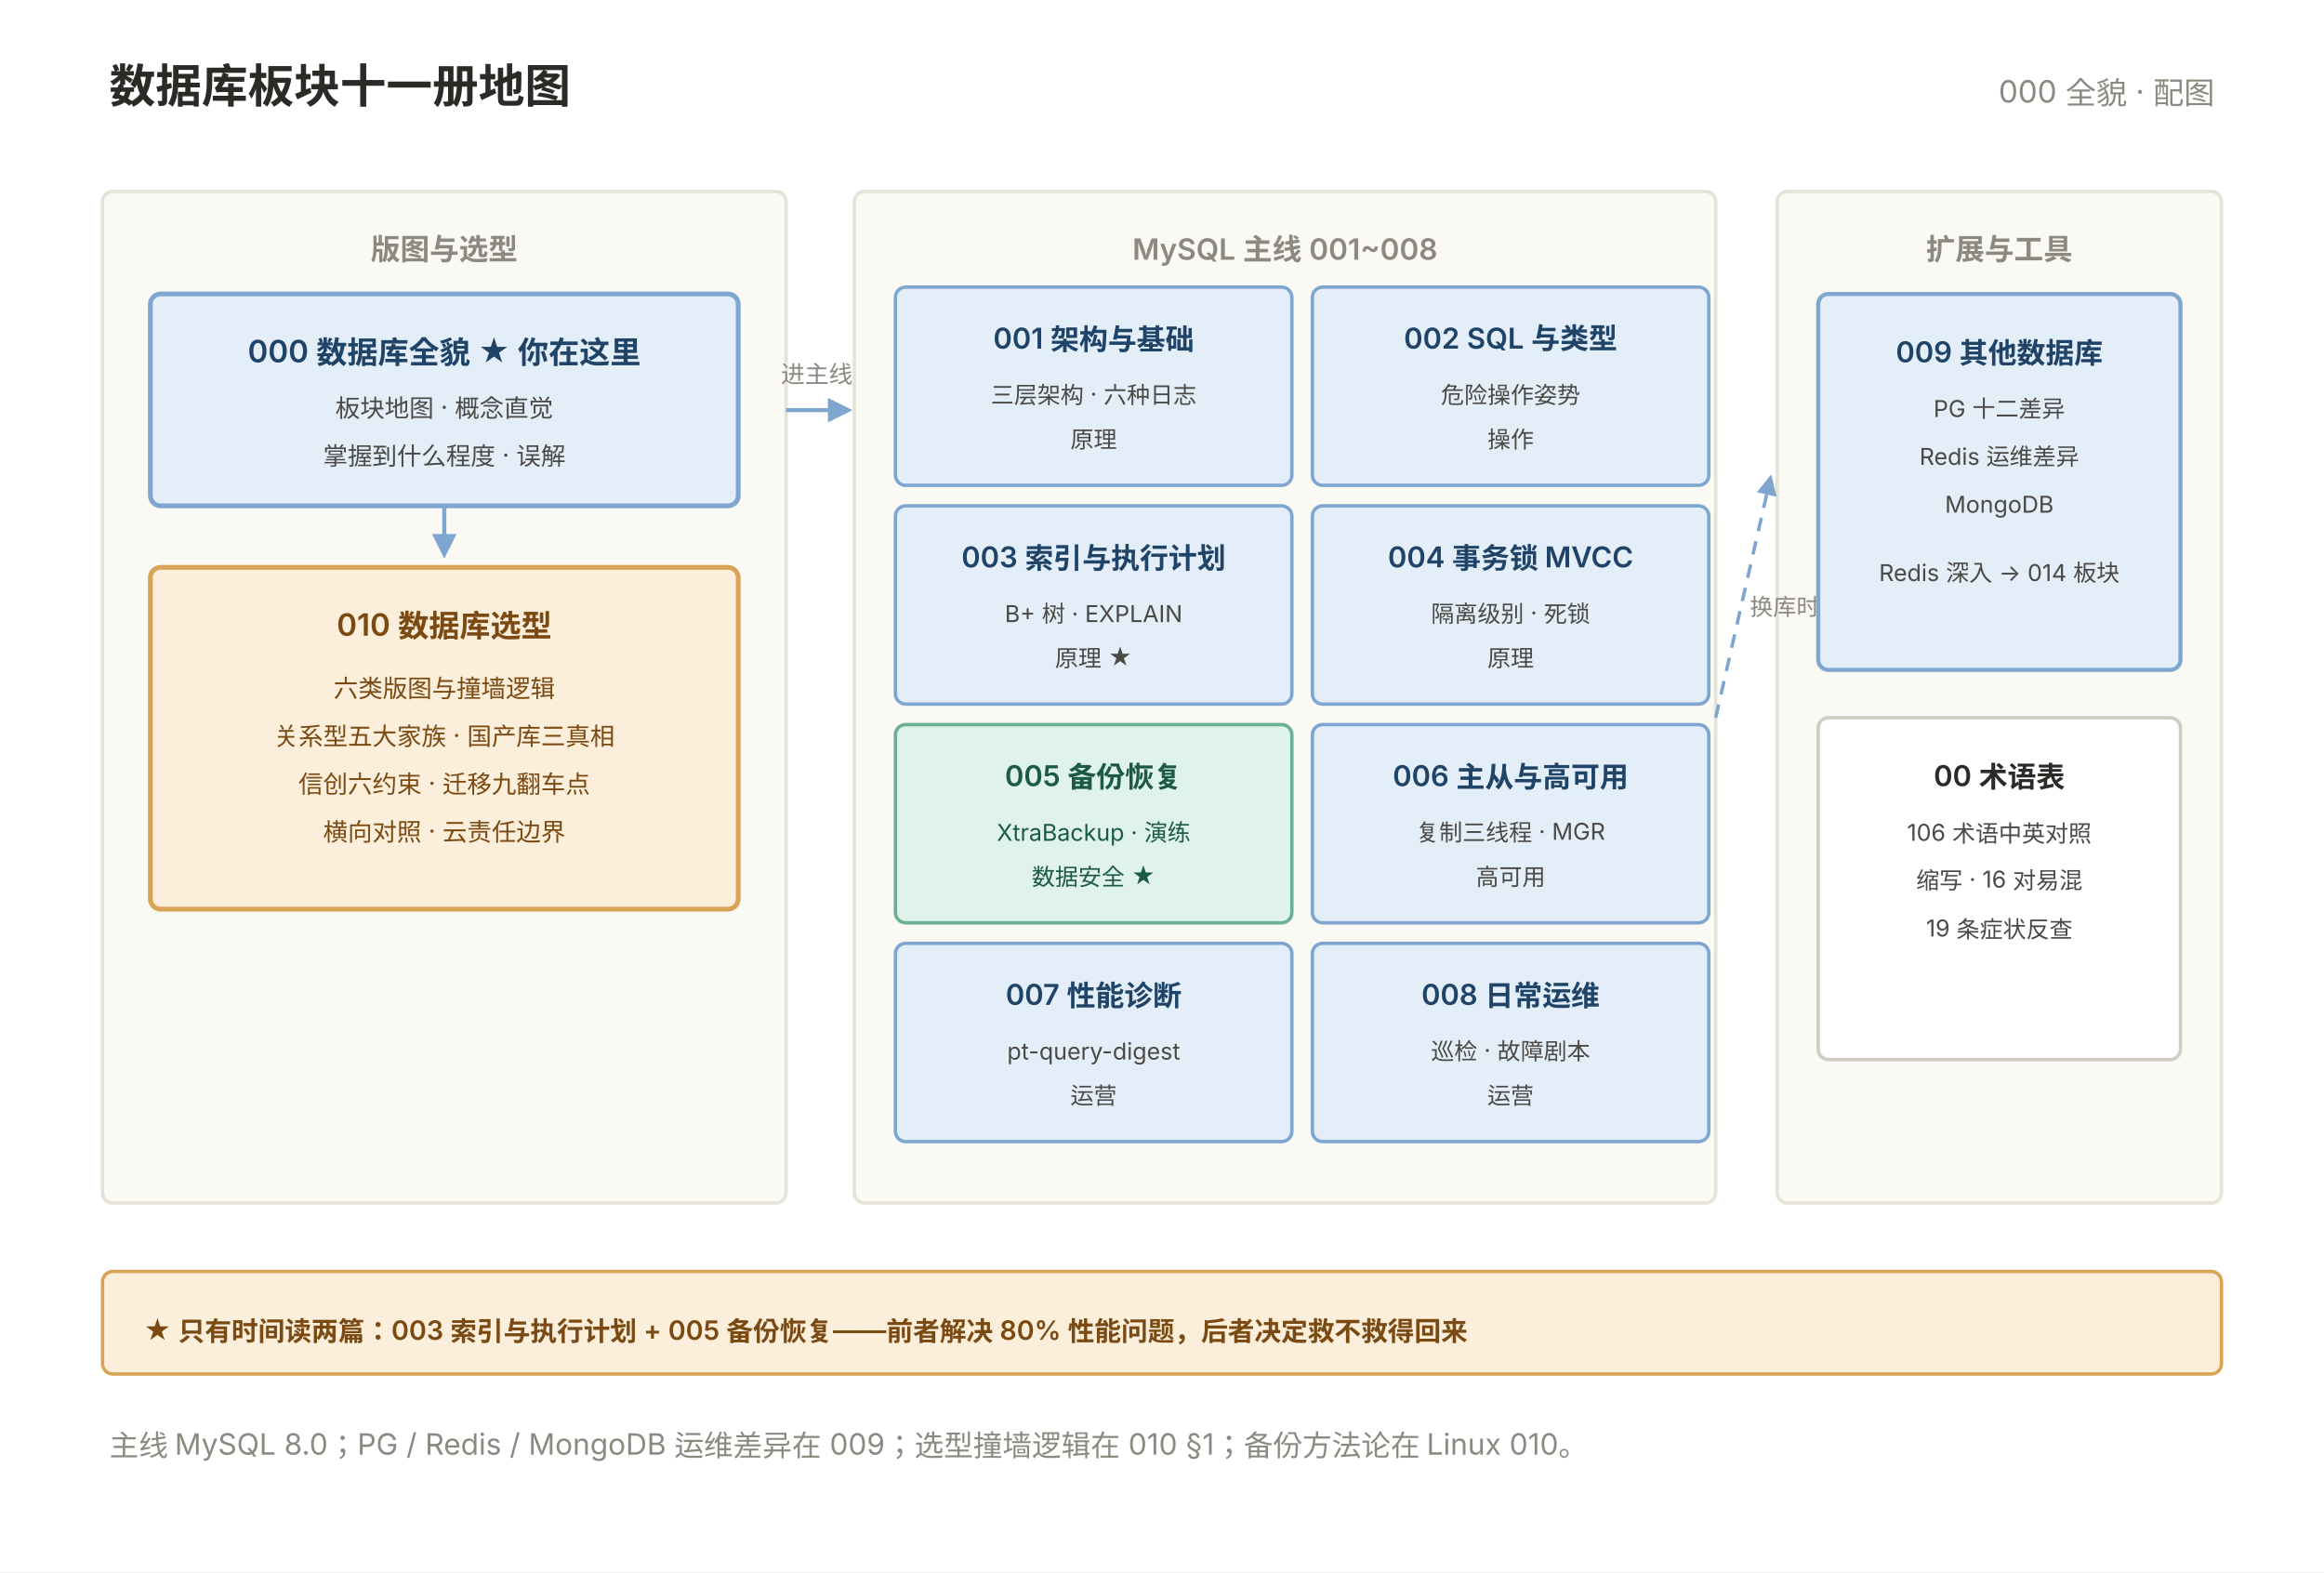
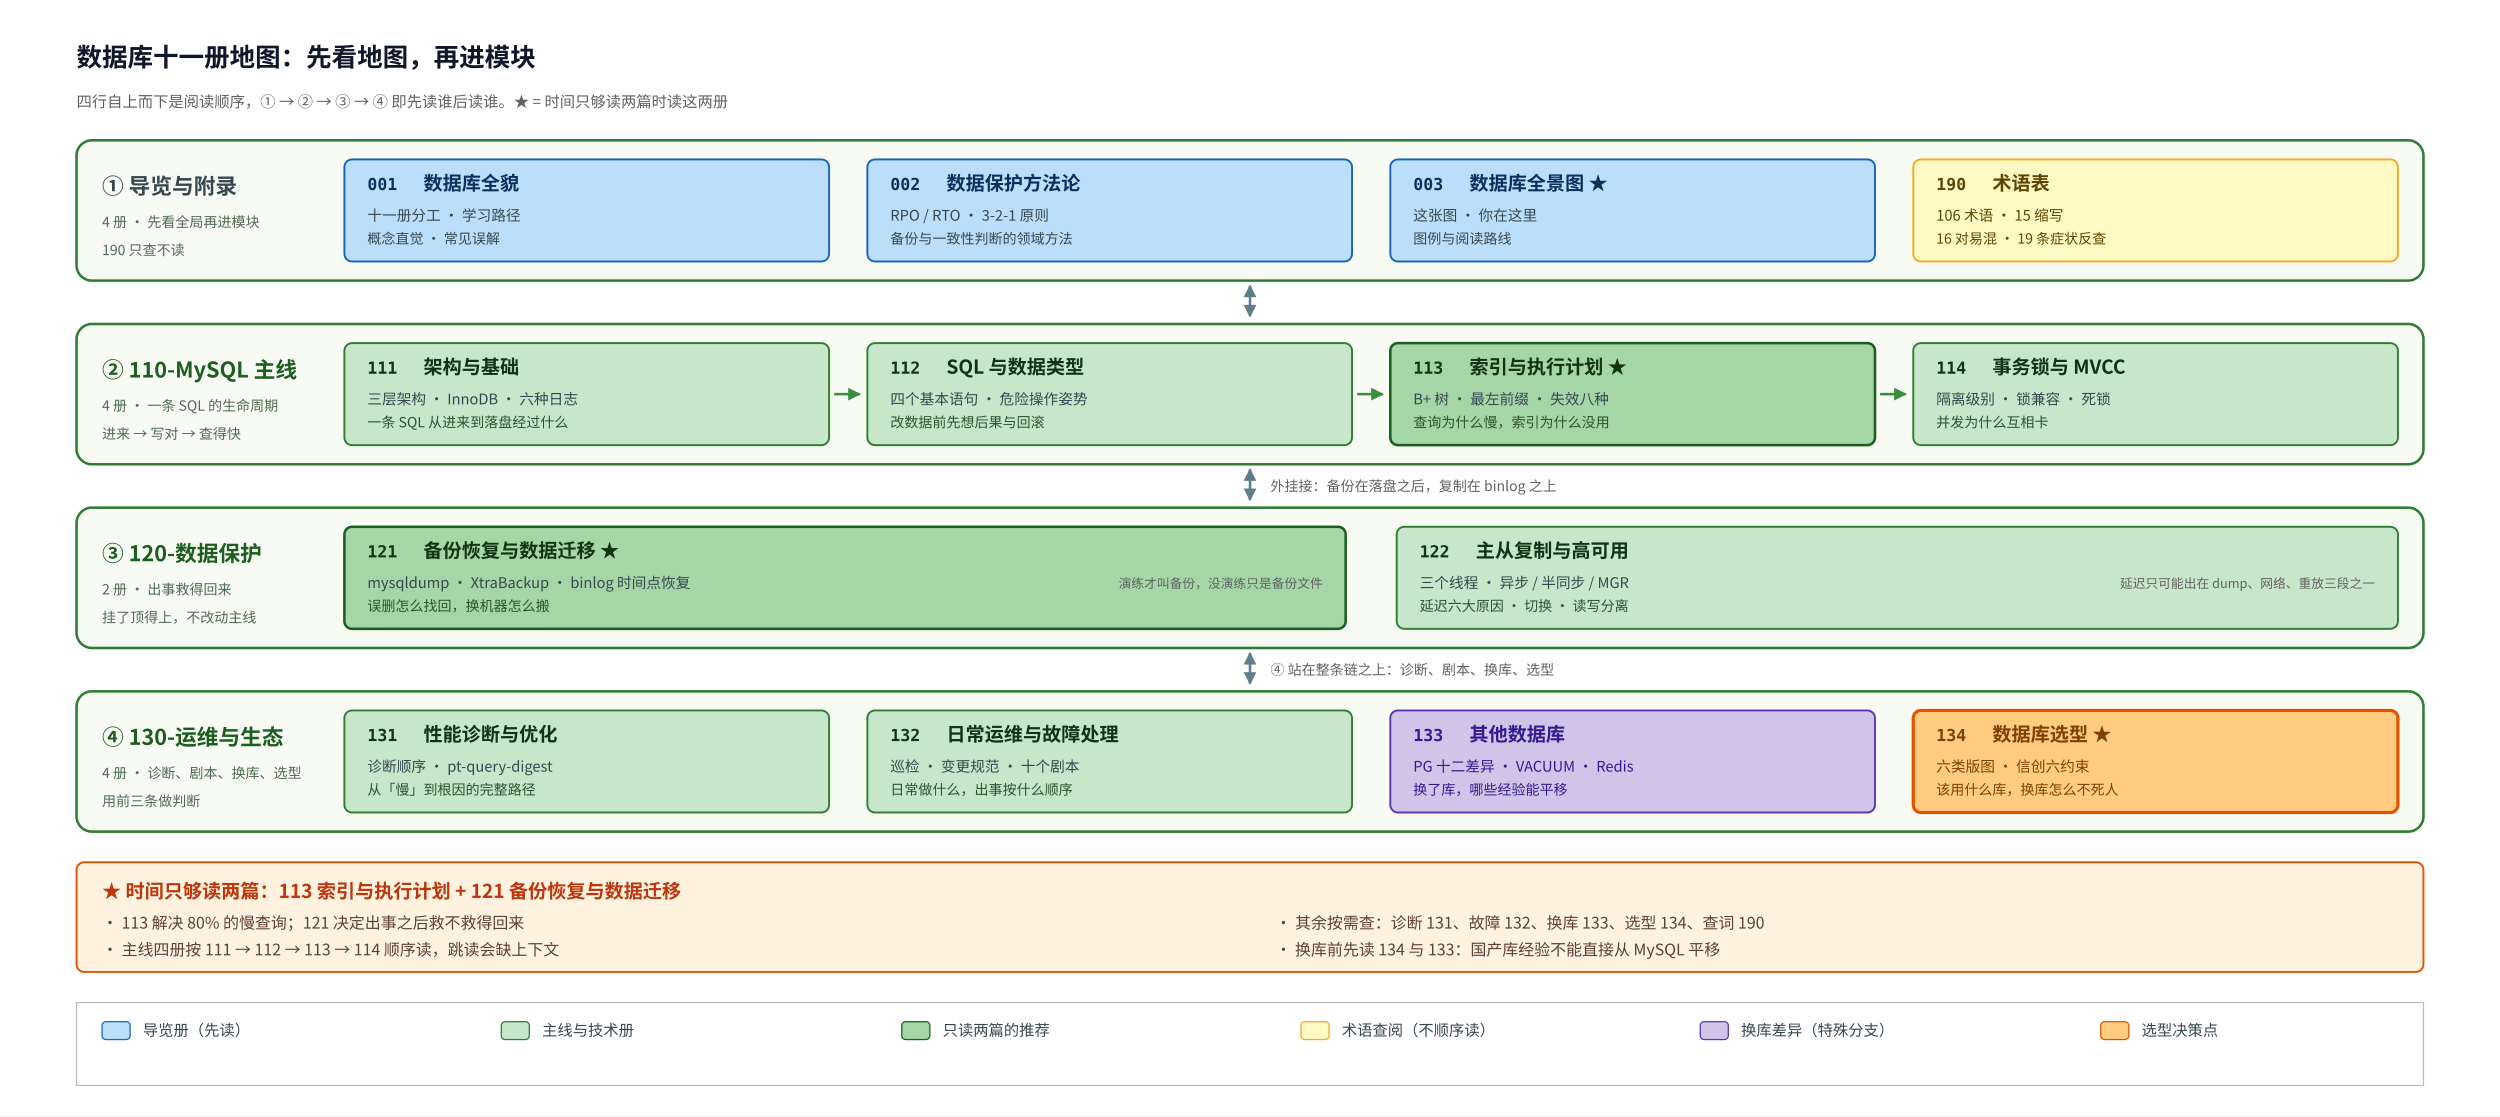
- <svg xmlns="http://www.w3.org/2000/svg" viewBox="0 0 1200 811.76" width="1200" height="811.76" font-family="-apple-system, 'Segoe UI', 'Microsoft YaHei', 'PingFang SC', sans-serif">
-   <g transform="scale(1.764706)">
-     <rect width="680" height="460" fill="#FFFFFF" />
-     <text x="32" y="30" font-size="13.5" font-weight="600" fill="#2B2A27">数据库板块十一册地图</text>
-     <text x="648" y="30" font-size="9" fill="#8C8980" text-anchor="end">000 全貌 · 配图</text>
-     <defs>
-       <marker id="d0Blue" viewBox="0 0 10 10" refX="8" refY="5" markerWidth="6" markerHeight="6" orient="auto">
-         <path d="M0,0 L10,5 L0,10 z" fill="#7FA6D0" />
-       </marker>
-     </defs>
-     <rect x="30" y="56" width="200" height="296" rx="3" fill="#FAF9F4" stroke="#E5E2D8" stroke-width="1" />
-     <text x="130" y="76" font-size="8.6" font-weight="600" fill="#8C8980" text-anchor="middle">版图与选型</text>
-     <rect x="44" y="86" width="172" height="62" rx="3" fill="#E4EEF9" stroke="#7FA6D0" stroke-width="1.4" />
-     <text x="130" y="106" font-size="9" font-weight="600" fill="#1F4468" text-anchor="middle">000 数据库全貌 ★ 你在这里</text>
-     <text x="130" y="122" font-size="7.2" fill="#4A4945" text-anchor="middle">板块地图 · 概念直觉</text>
-     <text x="130" y="136" font-size="7.2" fill="#4A4945" text-anchor="middle">掌握到什么程度 · 误解</text>
-     <line x1="130" y1="148" x2="130" y2="162" stroke="#7FA6D0" stroke-width="1.2" marker-end="url(#d0Blue)" />
-     <rect x="44" y="166" width="172" height="100" rx="3" fill="#FBEEDA" stroke="#D9A458" stroke-width="1.4" />
-     <text x="130" y="186" font-size="9" font-weight="600" fill="#7A4A12" text-anchor="middle">010 数据库选型</text>
-     <text x="130" y="204" font-size="7.2" fill="#7A4A12" text-anchor="middle">六类版图与撞墙逻辑</text>
-     <text x="130" y="218" font-size="7.2" fill="#7A4A12" text-anchor="middle">关系型五大家族 · 国产库三真相</text>
-     <text x="130" y="232" font-size="7.2" fill="#7A4A12" text-anchor="middle">信创六约束 · 迁移九翻车点</text>
-     <text x="130" y="246" font-size="7.2" fill="#7A4A12" text-anchor="middle">横向对照 · 云责任边界</text>
-     <line x1="230" y1="120" x2="248" y2="120" stroke="#7FA6D0" stroke-width="1.2" marker-end="url(#d0Blue)" />
-     <text x="239" y="112" font-size="7" fill="#8C8980" text-anchor="middle">进主线</text>
-     <rect x="250" y="56" width="252" height="296" rx="3" fill="#FAF9F4" stroke="#E5E2D8" stroke-width="1" />
-     <text x="376" y="76" font-size="8.6" font-weight="600" fill="#8C8980" text-anchor="middle">MySQL 主线 001~008</text>
-     <rect x="262" y="84" width="116" height="58" rx="3" fill="#E4EEF9" stroke="#7FA6D0" stroke-width="1" />
-     <text x="320" y="102" font-size="8.4" font-weight="600" fill="#1F4468" text-anchor="middle">001 架构与基础</text>
-     <text x="320" y="118" font-size="6.8" fill="#4A4945" text-anchor="middle">三层架构 · 六种日志</text>
-     <text x="320" y="131" font-size="6.8" fill="#4A4945" text-anchor="middle">原理</text>
-     <rect x="384" y="84" width="116" height="58" rx="3" fill="#E4EEF9" stroke="#7FA6D0" stroke-width="1" />
-     <text x="442" y="102" font-size="8.4" font-weight="600" fill="#1F4468" text-anchor="middle">002 SQL 与类型</text>
-     <text x="442" y="118" font-size="6.8" fill="#4A4945" text-anchor="middle">危险操作姿势</text>
-     <text x="442" y="131" font-size="6.8" fill="#4A4945" text-anchor="middle">操作</text>
-     <rect x="262" y="148" width="116" height="58" rx="3" fill="#E4EEF9" stroke="#7FA6D0" stroke-width="1" />
-     <text x="320" y="166" font-size="8.4" font-weight="600" fill="#1F4468" text-anchor="middle">003 索引与执行计划</text>
-     <text x="320" y="182" font-size="6.8" fill="#4A4945" text-anchor="middle">B+ 树 · EXPLAIN</text>
-     <text x="320" y="195" font-size="6.8" fill="#4A4945" text-anchor="middle">原理 ★</text>
-     <rect x="384" y="148" width="116" height="58" rx="3" fill="#E4EEF9" stroke="#7FA6D0" stroke-width="1" />
-     <text x="442" y="166" font-size="8.4" font-weight="600" fill="#1F4468" text-anchor="middle">004 事务锁 MVCC</text>
-     <text x="442" y="182" font-size="6.8" fill="#4A4945" text-anchor="middle">隔离级别 · 死锁</text>
-     <text x="442" y="195" font-size="6.8" fill="#4A4945" text-anchor="middle">原理</text>
-     <rect x="262" y="212" width="116" height="58" rx="3" fill="#DFF3EC" stroke="#6BAF95" stroke-width="1" />
-     <text x="320" y="230" font-size="8.4" font-weight="600" fill="#1D5A45" text-anchor="middle">005 备份恢复</text>
-     <text x="320" y="246" font-size="6.8" fill="#1D5A45" text-anchor="middle">XtraBackup · 演练</text>
-     <text x="320" y="259" font-size="6.8" fill="#1D5A45" text-anchor="middle">数据安全 ★</text>
-     <rect x="384" y="212" width="116" height="58" rx="3" fill="#E4EEF9" stroke="#7FA6D0" stroke-width="1" />
-     <text x="442" y="230" font-size="8.4" font-weight="600" fill="#1F4468" text-anchor="middle">006 主从与高可用</text>
-     <text x="442" y="246" font-size="6.8" fill="#4A4945" text-anchor="middle">复制三线程 · MGR</text>
-     <text x="442" y="259" font-size="6.8" fill="#4A4945" text-anchor="middle">高可用</text>
-     <rect x="262" y="276" width="116" height="58" rx="3" fill="#E4EEF9" stroke="#7FA6D0" stroke-width="1" />
-     <text x="320" y="294" font-size="8.4" font-weight="600" fill="#1F4468" text-anchor="middle">007 性能诊断</text>
-     <text x="320" y="310" font-size="6.8" fill="#4A4945" text-anchor="middle">pt-query-digest</text>
-     <text x="320" y="323" font-size="6.8" fill="#4A4945" text-anchor="middle">运营</text>
-     <rect x="384" y="276" width="116" height="58" rx="3" fill="#E4EEF9" stroke="#7FA6D0" stroke-width="1" />
-     <text x="442" y="294" font-size="8.4" font-weight="600" fill="#1F4468" text-anchor="middle">008 日常运维</text>
-     <text x="442" y="310" font-size="6.8" fill="#4A4945" text-anchor="middle">巡检 · 故障剧本</text>
-     <text x="442" y="323" font-size="6.8" fill="#4A4945" text-anchor="middle">运营</text>
-     <rect x="520" y="56" width="130" height="296" rx="3" fill="#FAF9F4" stroke="#E5E2D8" stroke-width="1" />
-     <text x="585" y="76" font-size="8.6" font-weight="600" fill="#8C8980" text-anchor="middle">扩展与工具</text>
-     <line x1="502" y1="210" x2="518" y2="140" stroke="#7FA6D0" stroke-width="1" stroke-dasharray="4 3" marker-end="url(#d0Blue)" />
-     <text x="512" y="180" font-size="6.8" fill="#8C8980">换库时</text>
-     <rect x="532" y="86" width="106" height="110" rx="3" fill="#E4EEF9" stroke="#7FA6D0" stroke-width="1.2" />
-     <text x="585" y="106" font-size="8.4" font-weight="600" fill="#1F4468" text-anchor="middle">009 其他数据库</text>
-     <text x="585" y="122" font-size="6.8" fill="#4A4945" text-anchor="middle">PG 十二差异</text>
-     <text x="585" y="136" font-size="6.8" fill="#4A4945" text-anchor="middle">Redis 运维差异</text>
-     <text x="585" y="150" font-size="6.8" fill="#4A4945" text-anchor="middle">MongoDB</text>
-     <text x="585" y="170" font-size="6.8" fill="#4A4945" text-anchor="middle">Redis 深入 → 014 板块</text>
-     <rect x="532" y="210" width="106" height="100" rx="3" fill="#FFFFFF" stroke="#CFCCC2" stroke-width="1" />
-     <text x="585" y="230" font-size="8.4" font-weight="600" fill="#2B2A27" text-anchor="middle">00 术语表</text>
-     <text x="585" y="246" font-size="6.8" fill="#4A4945" text-anchor="middle">106 术语中英对照</text>
-     <text x="585" y="260" font-size="6.8" fill="#4A4945" text-anchor="middle">缩写 · 16 对易混</text>
-     <text x="585" y="274" font-size="6.8" fill="#4A4945" text-anchor="middle">19 条症状反查</text>
-     <rect x="30" y="372" width="620" height="30" rx="3" fill="#FBEEDA" stroke="#D9A458" stroke-width="1" />
-     <text x="42" y="392" font-size="7.8" font-weight="600" fill="#7A4A12">★ 只有时间读两篇：003 索引与执行计划 + 005 备份恢复——前者解决 80% 性能问题，后者决定救不救得回来</text>
-     <text x="32" y="426" font-size="8.6" fill="#8C8980">主线 MySQL 8.0；PG / Redis / MongoDB 运维差异在 009；选型撞墙逻辑在 010 §1；备份方法论在 Linux 010。</text>
-   </g>
+ <svg xmlns="http://www.w3.org/2000/svg" viewBox="0 0 1960 875" font-family="'Microsoft YaHei','PingFang SC','Noto Sans CJK SC',sans-serif">
+   <rect x="0" y="0" width="1960" height="875" fill="#ffffff" />
+   <defs>
+     <marker id="arrow" viewBox="0 0 10 10" refX="9" refY="5" markerWidth="10" markerHeight="10" markerUnits="userSpaceOnUse" orient="auto-start-reverse">
+       <path d="M 0 0 L 10 5 L 0 10 z" fill="#607d8b" />
+     </marker>
+     <marker id="arrowGreen" viewBox="0 0 10 10" refX="9" refY="5" markerWidth="10" markerHeight="10" markerUnits="userSpaceOnUse" orient="auto-start-reverse">
+       <path d="M 0 0 L 10 5 L 0 10 z" fill="#388e3c" />
+     </marker>
+   </defs>
+   <text x="60" y="52" font-size="20" font-weight="bold" fill="#0f172a">数据库十一册地图：先看地图，再进模块</text>
+   <text x="60" y="84" font-size="12" fill="#616161">四行自上而下是阅读顺序，① → ② → ③ → ④ 即先读谁后读谁。★ = 时间只够读两篇时读这两册</text>
+   <rect x="60" y="110" width="1840" height="110" rx="12" fill="#f1f8e9" fill-opacity="0.55" stroke="#2e7d32" stroke-width="2" />
+   <text x="80" y="152" font-size="17" font-weight="bold" fill="#37474f">① 导览与附录</text>
+   <text x="80" y="178" font-size="11" fill="#4e6b50">4 册 · 先看全局再进模块</text>
+   <text x="80" y="200" font-size="11" fill="#4e6b50">190 只查不读</text>
+   <rect x="270" y="125" width="380" height="80" rx="6" fill="#bbdefb" stroke="#1565c0" stroke-width="1.5" />
+   <text x="288" y="149" font-size="13" font-weight="bold" fill="#0d2f5c" font-family="ui-monospace,Menlo,Consolas,monospace">001</text>
+   <text x="332" y="149" font-size="15" font-weight="bold" fill="#0d2f5c">数据库全貌</text>
+   <text x="288" y="173" font-size="11.5" fill="#37474f">十一册分工 · 学习路径</text>
+   <text x="288" y="191" font-size="11" fill="#37474f">概念直觉 · 常见误解</text>
+   <rect x="680" y="125" width="380" height="80" rx="6" fill="#bbdefb" stroke="#1565c0" stroke-width="1.5" />
+   <text x="698" y="149" font-size="13" font-weight="bold" fill="#0d2f5c" font-family="ui-monospace,Menlo,Consolas,monospace">002</text>
+   <text x="742" y="149" font-size="15" font-weight="bold" fill="#0d2f5c">数据保护方法论</text>
+   <text x="698" y="173" font-size="11.5" fill="#37474f">RPO / RTO · 3-2-1 原则</text>
+   <text x="698" y="191" font-size="11" fill="#37474f">备份与一致性判断的领域方法</text>
+   <rect x="1090" y="125" width="380" height="80" rx="6" fill="#bbdefb" stroke="#1565c0" stroke-width="1.5" />
+   <text x="1108" y="149" font-size="13" font-weight="bold" fill="#0d2f5c" font-family="ui-monospace,Menlo,Consolas,monospace">003</text>
+   <text x="1152" y="149" font-size="15" font-weight="bold" fill="#0d2f5c">数据库全景图 ★</text>
+   <text x="1108" y="173" font-size="11.5" fill="#37474f">这张图 · 你在这里</text>
+   <text x="1108" y="191" font-size="11" fill="#37474f">图例与阅读路线</text>
+   <rect x="1500" y="125" width="380" height="80" rx="6" fill="#fff9c4" stroke="#f9a825" stroke-width="1.5" />
+   <text x="1518" y="149" font-size="13" font-weight="bold" fill="#5d4700" font-family="ui-monospace,Menlo,Consolas,monospace">190</text>
+   <text x="1562" y="149" font-size="15" font-weight="bold" fill="#5d4700">术语表</text>
+   <text x="1518" y="173" font-size="11.5" fill="#5d4700">106 术语 · 15 缩写</text>
+   <text x="1518" y="191" font-size="11" fill="#5d4700">16 对易混 · 19 条症状反查</text>
+   <line x1="980" y1="224" x2="980" y2="248" stroke="#607d8b" stroke-width="2" marker-start="url(#arrow)" marker-end="url(#arrow)" />
+   <rect x="60" y="254" width="1840" height="110" rx="12" fill="#f1f8e9" fill-opacity="0.55" stroke="#2e7d32" stroke-width="2" />
+   <text x="80" y="296" font-size="17" font-weight="bold" fill="#1b5e20">② 110-MySQL 主线</text>
+   <text x="80" y="322" font-size="11" fill="#4e6b50">4 册 · 一条 SQL 的生命周期</text>
+   <text x="80" y="344" font-size="11" fill="#4e6b50">进来 → 写对 → 查得快</text>
+   <rect x="270" y="269" width="380" height="80" rx="6" fill="#c8e6c9" stroke="#2e7d32" stroke-width="1.5" />
+   <text x="288" y="293" font-size="13" font-weight="bold" fill="#123314" font-family="ui-monospace,Menlo,Consolas,monospace">111</text>
+   <text x="332" y="293" font-size="15" font-weight="bold" fill="#123314">架构与基础</text>
+   <text x="288" y="317" font-size="11.5" fill="#37474f">三层架构 · InnoDB · 六种日志</text>
+   <text x="288" y="335" font-size="11" fill="#2e5230">一条 SQL 从进来到落盘经过什么</text>
+   <line x1="654" y1="309" x2="674" y2="309" stroke="#388e3c" stroke-width="2" marker-end="url(#arrowGreen)" />
+   <rect x="680" y="269" width="380" height="80" rx="6" fill="#c8e6c9" stroke="#2e7d32" stroke-width="1.5" />
+   <text x="698" y="293" font-size="13" font-weight="bold" fill="#123314" font-family="ui-monospace,Menlo,Consolas,monospace">112</text>
+   <text x="742" y="293" font-size="15" font-weight="bold" fill="#123314">SQL 与数据类型</text>
+   <text x="698" y="317" font-size="11.5" fill="#37474f">四个基本语句 · 危险操作姿势</text>
+   <text x="698" y="335" font-size="11" fill="#2e5230">改数据前先想后果与回滚</text>
+   <line x1="1064" y1="309" x2="1084" y2="309" stroke="#388e3c" stroke-width="2" marker-end="url(#arrowGreen)" />
+   <rect x="1090" y="269" width="380" height="80" rx="6" fill="#a5d6a7" stroke="#1b5e20" stroke-width="2" />
+   <text x="1108" y="293" font-size="13" font-weight="bold" fill="#123314" font-family="ui-monospace,Menlo,Consolas,monospace">113</text>
+   <text x="1152" y="293" font-size="15" font-weight="bold" fill="#123314">索引与执行计划 ★</text>
+   <text x="1108" y="317" font-size="11.5" fill="#37474f">B+ 树 · 最左前缀 · 失效八种</text>
+   <text x="1108" y="335" font-size="11" fill="#2e5230">查询为什么慢，索引为什么没用</text>
+   <line x1="1474" y1="309" x2="1494" y2="309" stroke="#388e3c" stroke-width="2" marker-end="url(#arrowGreen)" />
+   <rect x="1500" y="269" width="380" height="80" rx="6" fill="#c8e6c9" stroke="#2e7d32" stroke-width="1.5" />
+   <text x="1518" y="293" font-size="13" font-weight="bold" fill="#123314" font-family="ui-monospace,Menlo,Consolas,monospace">114</text>
+   <text x="1562" y="293" font-size="15" font-weight="bold" fill="#123314">事务锁与 MVCC</text>
+   <text x="1518" y="317" font-size="11.5" fill="#37474f">隔离级别 · 锁兼容 · 死锁</text>
+   <text x="1518" y="335" font-size="11" fill="#2e5230">并发为什么互相卡</text>
+   <line x1="980" y1="368" x2="980" y2="392" stroke="#607d8b" stroke-width="2" marker-start="url(#arrow)" marker-end="url(#arrow)" />
+   <text x="996" y="385" font-size="11" fill="#616161">外挂接：备份在落盘之后，复制在 binlog 之上</text>
+   <rect x="60" y="398" width="1840" height="110" rx="12" fill="#f1f8e9" fill-opacity="0.55" stroke="#2e7d32" stroke-width="2" />
+   <text x="80" y="440" font-size="17" font-weight="bold" fill="#1b5e20">③ 120-数据保护</text>
+   <text x="80" y="466" font-size="11" fill="#4e6b50">2 册 · 出事救得回来</text>
+   <text x="80" y="488" font-size="11" fill="#4e6b50">挂了顶得上，不改动主线</text>
+   <rect x="270" y="413" width="785" height="80" rx="6" fill="#a5d6a7" stroke="#1b5e20" stroke-width="2" />
+   <text x="288" y="437" font-size="13" font-weight="bold" fill="#123314" font-family="ui-monospace,Menlo,Consolas,monospace">121</text>
+   <text x="332" y="437" font-size="15" font-weight="bold" fill="#123314">备份恢复与数据迁移 ★</text>
+   <text x="288" y="461" font-size="11.5" fill="#37474f">mysqldump · XtraBackup · binlog 时间点恢复</text>
+   <text x="288" y="479" font-size="11" fill="#2e5230">误删怎么找回，换机器怎么搬</text>
+   <text x="1037" y="461" font-size="10" fill="#616161" text-anchor="end">演练才叫备份，没演练只是备份文件</text>
+   <rect x="1095" y="413" width="785" height="80" rx="6" fill="#c8e6c9" stroke="#2e7d32" stroke-width="1.5" />
+   <text x="1113" y="437" font-size="13" font-weight="bold" fill="#123314" font-family="ui-monospace,Menlo,Consolas,monospace">122</text>
+   <text x="1157" y="437" font-size="15" font-weight="bold" fill="#123314">主从复制与高可用</text>
+   <text x="1113" y="461" font-size="11.5" fill="#37474f">三个线程 · 异步 / 半同步 / MGR</text>
+   <text x="1113" y="479" font-size="11" fill="#2e5230">延迟六大原因 · 切换 · 读写分离</text>
+   <text x="1862" y="461" font-size="10" fill="#616161" text-anchor="end">延迟只可能出在 dump、网络、重放三段之一</text>
+   <line x1="980" y1="512" x2="980" y2="536" stroke="#607d8b" stroke-width="2" marker-start="url(#arrow)" marker-end="url(#arrow)" />
+   <text x="996" y="529" font-size="11" fill="#616161">④ 站在整条链之上：诊断、剧本、换库、选型</text>
+   <rect x="60" y="542" width="1840" height="110" rx="12" fill="#f1f8e9" fill-opacity="0.55" stroke="#2e7d32" stroke-width="2" />
+   <text x="80" y="584" font-size="17" font-weight="bold" fill="#1b5e20">④ 130-运维与生态</text>
+   <text x="80" y="610" font-size="11" fill="#4e6b50">4 册 · 诊断、剧本、换库、选型</text>
+   <text x="80" y="632" font-size="11" fill="#4e6b50">用前三条做判断</text>
+   <rect x="270" y="557" width="380" height="80" rx="6" fill="#c8e6c9" stroke="#2e7d32" stroke-width="1.5" />
+   <text x="288" y="581" font-size="13" font-weight="bold" fill="#123314" font-family="ui-monospace,Menlo,Consolas,monospace">131</text>
+   <text x="332" y="581" font-size="15" font-weight="bold" fill="#123314">性能诊断与优化</text>
+   <text x="288" y="605" font-size="11.5" fill="#37474f">诊断顺序 · pt-query-digest</text>
+   <text x="288" y="623" font-size="11" fill="#2e5230">从「慢」到根因的完整路径</text>
+   <rect x="680" y="557" width="380" height="80" rx="6" fill="#c8e6c9" stroke="#2e7d32" stroke-width="1.5" />
+   <text x="698" y="581" font-size="13" font-weight="bold" fill="#123314" font-family="ui-monospace,Menlo,Consolas,monospace">132</text>
+   <text x="742" y="581" font-size="15" font-weight="bold" fill="#123314">日常运维与故障处理</text>
+   <text x="698" y="605" font-size="11.5" fill="#37474f">巡检 · 变更规范 · 十个剧本</text>
+   <text x="698" y="623" font-size="11" fill="#2e5230">日常做什么，出事按什么顺序</text>
+   <rect x="1090" y="557" width="380" height="80" rx="6" fill="#d1c4e9" stroke="#5e35b1" stroke-width="1.5" />
+   <text x="1108" y="581" font-size="13" font-weight="bold" fill="#311b92" font-family="ui-monospace,Menlo,Consolas,monospace">133</text>
+   <text x="1152" y="581" font-size="15" font-weight="bold" fill="#311b92">其他数据库</text>
+   <text x="1108" y="605" font-size="11.5" fill="#311b92">PG 十二差异 · VACUUM · Redis</text>
+   <text x="1108" y="623" font-size="11" fill="#311b92">换了库，哪些经验能平移</text>
+   <rect x="1500" y="557" width="380" height="80" rx="6" fill="#ffcc80" stroke="#e65100" stroke-width="2.5" />
+   <text x="1518" y="581" font-size="13" font-weight="bold" fill="#7f3f00" font-family="ui-monospace,Menlo,Consolas,monospace">134</text>
+   <text x="1562" y="581" font-size="15" font-weight="bold" fill="#7f3f00">数据库选型 ★</text>
+   <text x="1518" y="605" font-size="11.5" fill="#7f3f00">六类版图 · 信创六约束</text>
+   <text x="1518" y="623" font-size="11" fill="#7f3f00">该用什么库，换库怎么不死人</text>
+   <rect x="60" y="676" width="1840" height="86" rx="6" fill="#fff3e0" stroke="#e65100" stroke-width="1.5" />
+   <text x="80" y="704" font-size="15" font-weight="bold" fill="#bf360c">★ 时间只够读两篇：113 索引与执行计划 + 121 备份恢复与数据迁移</text>
+   <text x="80" y="728" font-size="12.5" fill="#5d4037">· 113 解决 80% 的慢查询；121 决定出事之后救不救得回来</text>
+   <text x="80" y="749" font-size="12.5" fill="#5d4037">· 主线四册按 111 → 112 → 113 → 114 顺序读，跳读会缺上下文</text>
+   <text x="1000" y="728" font-size="12.5" fill="#5d4037">· 其余按需查：诊断 131、故障 132、换库 133、选型 134、查词 190</text>
+   <text x="1000" y="749" font-size="12.5" fill="#5d4037">· 换库前先读 134 与 133：国产库经验不能直接从 MySQL 平移</text>
+   <rect x="60" y="786" width="1840" height="65" fill="#ffffff" stroke="#bdbdbd" stroke-width="1" />
+   <rect x="80" y="801" width="22" height="14" rx="3" fill="#bbdefb" stroke="#1565c0" stroke-width="1" />
+   <text x="112" y="812" font-size="12" fill="#37474f">导览册（先读）</text>
+   <rect x="393" y="801" width="22" height="14" rx="3" fill="#c8e6c9" stroke="#2e7d32" stroke-width="1" />
+   <text x="425" y="812" font-size="12" fill="#37474f">主线与技术册</text>
+   <rect x="707" y="801" width="22" height="14" rx="3" fill="#a5d6a7" stroke="#1b5e20" stroke-width="1" />
+   <text x="739" y="812" font-size="12" fill="#37474f">只读两篇的推荐</text>
+   <rect x="1020" y="801" width="22" height="14" rx="3" fill="#fff9c4" stroke="#f9a825" stroke-width="1" />
+   <text x="1052" y="812" font-size="12" fill="#37474f">术语查阅（不顺序读）</text>
+   <rect x="1333" y="801" width="22" height="14" rx="3" fill="#d1c4e9" stroke="#5e35b1" stroke-width="1" />
+   <text x="1365" y="812" font-size="12" fill="#37474f">换库差异（特殊分支）</text>
+   <rect x="1647" y="801" width="22" height="14" rx="3" fill="#ffcc80" stroke="#e65100" stroke-width="1" />
+   <text x="1679" y="812" font-size="12" fill="#37474f">选型决策点</text>
</svg>
